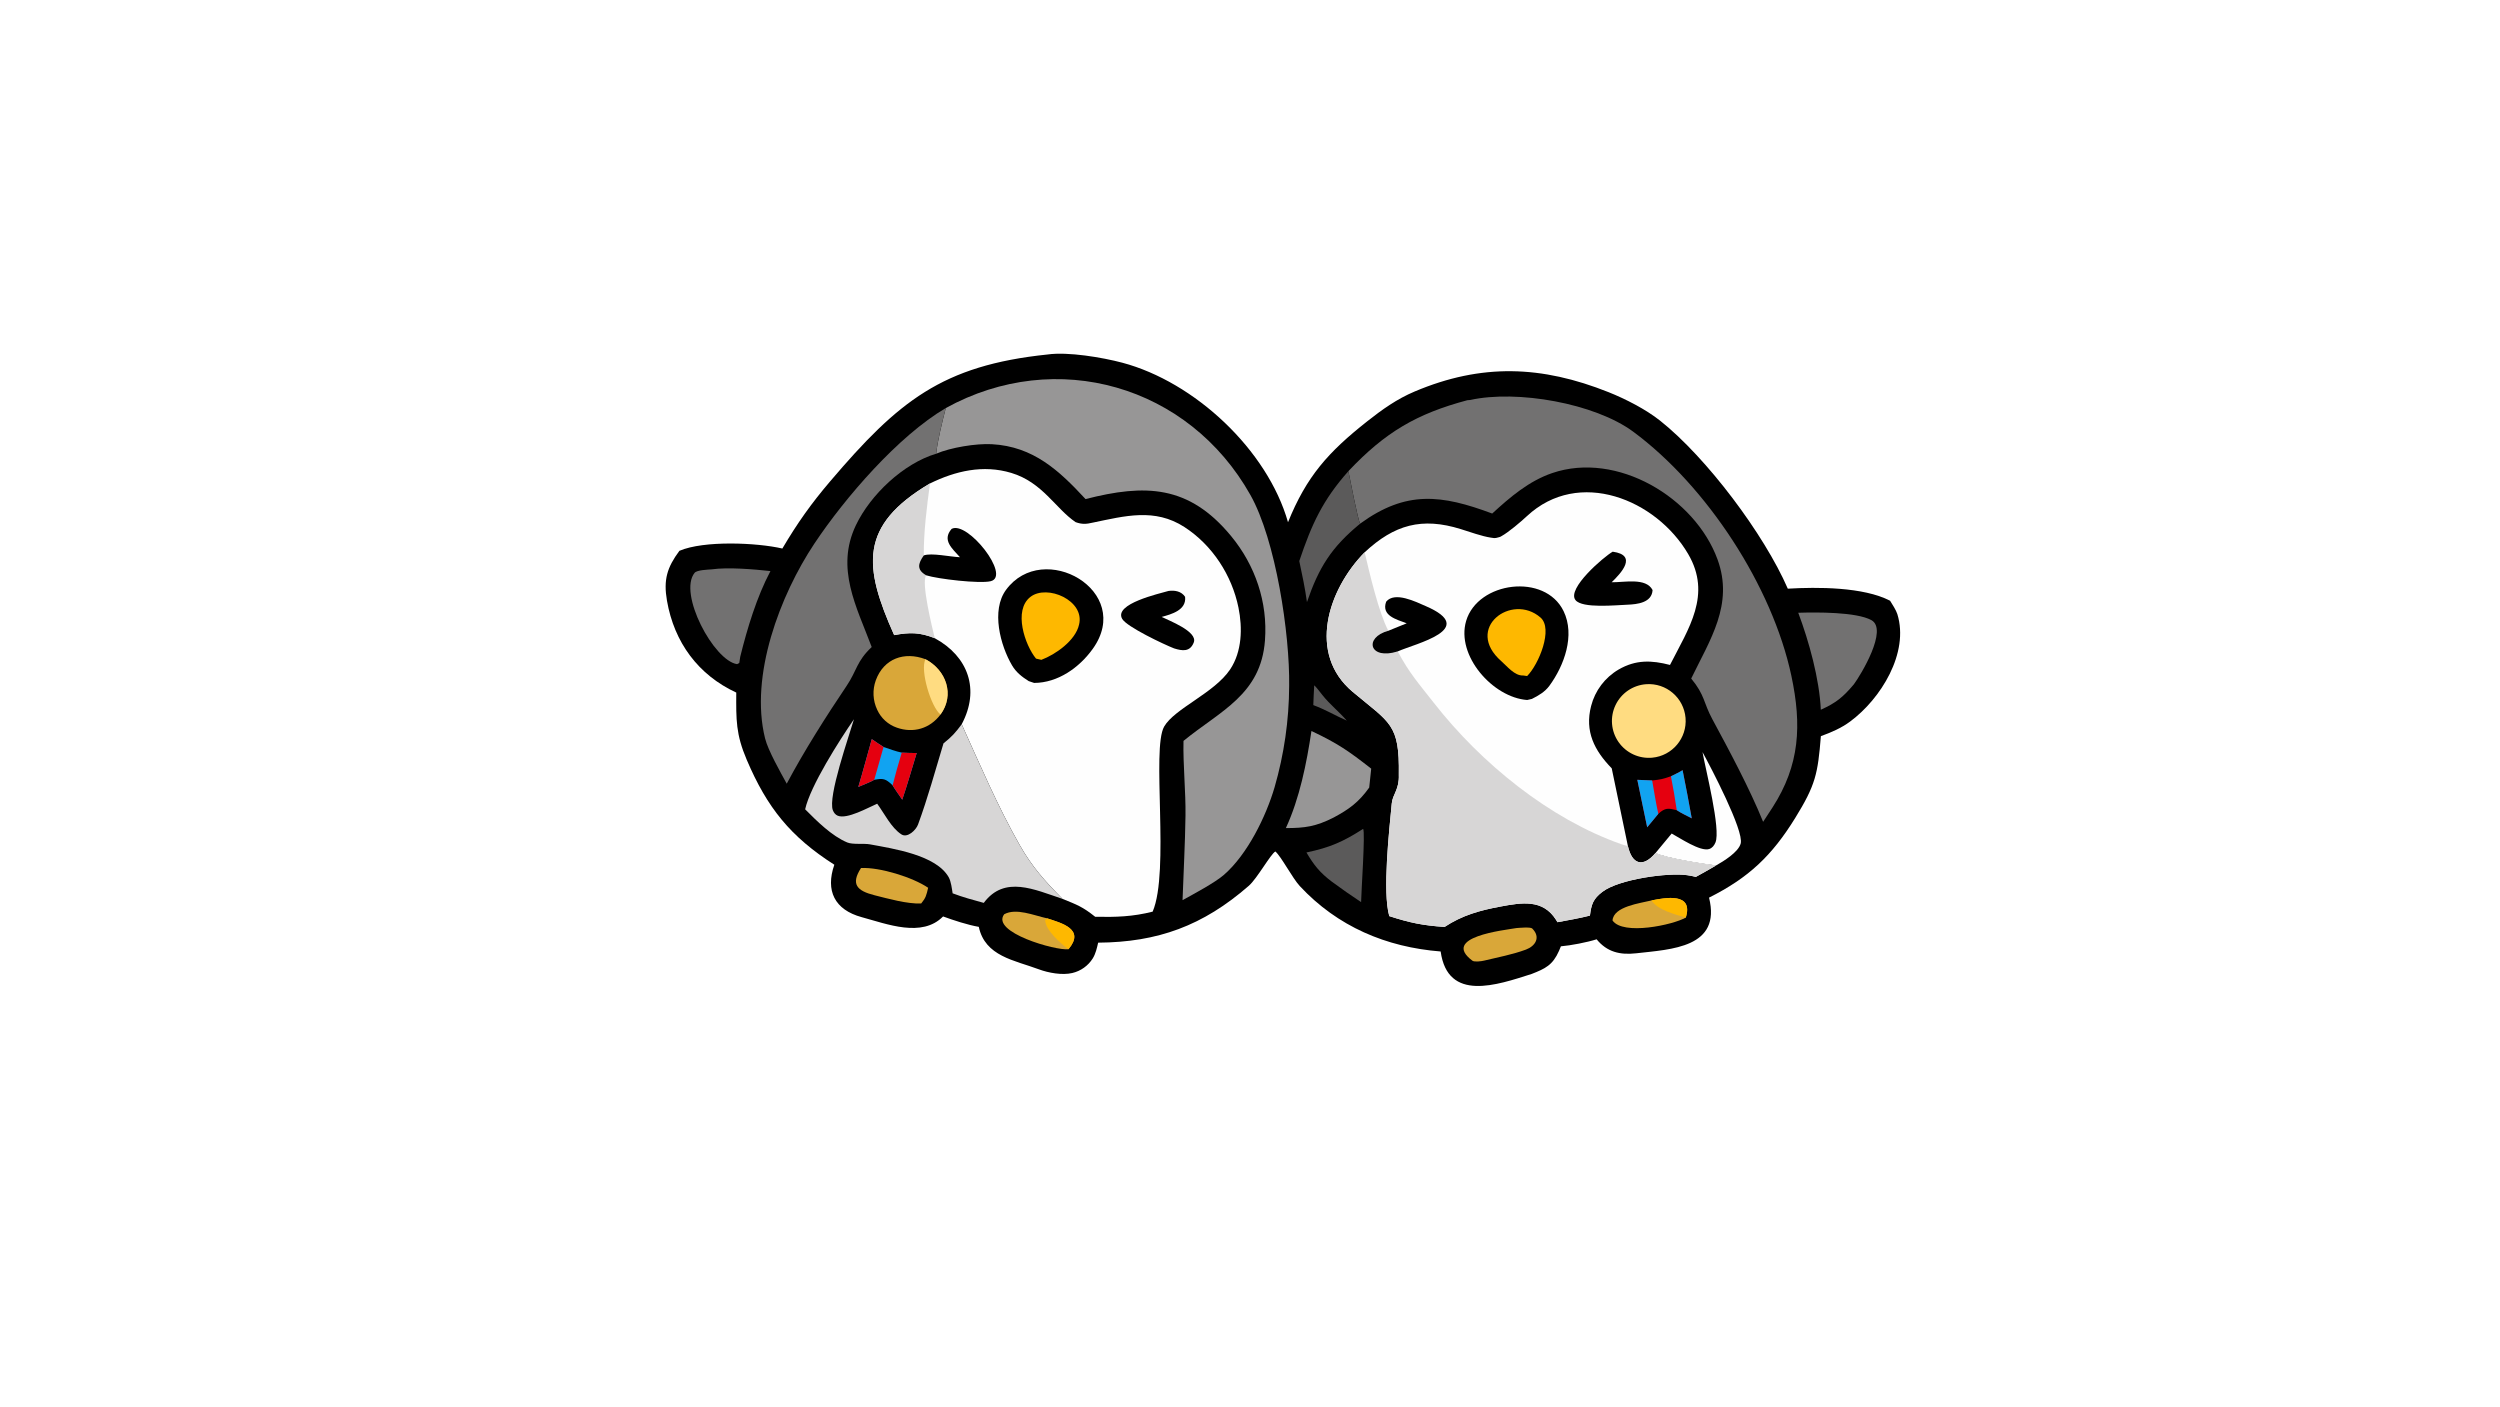
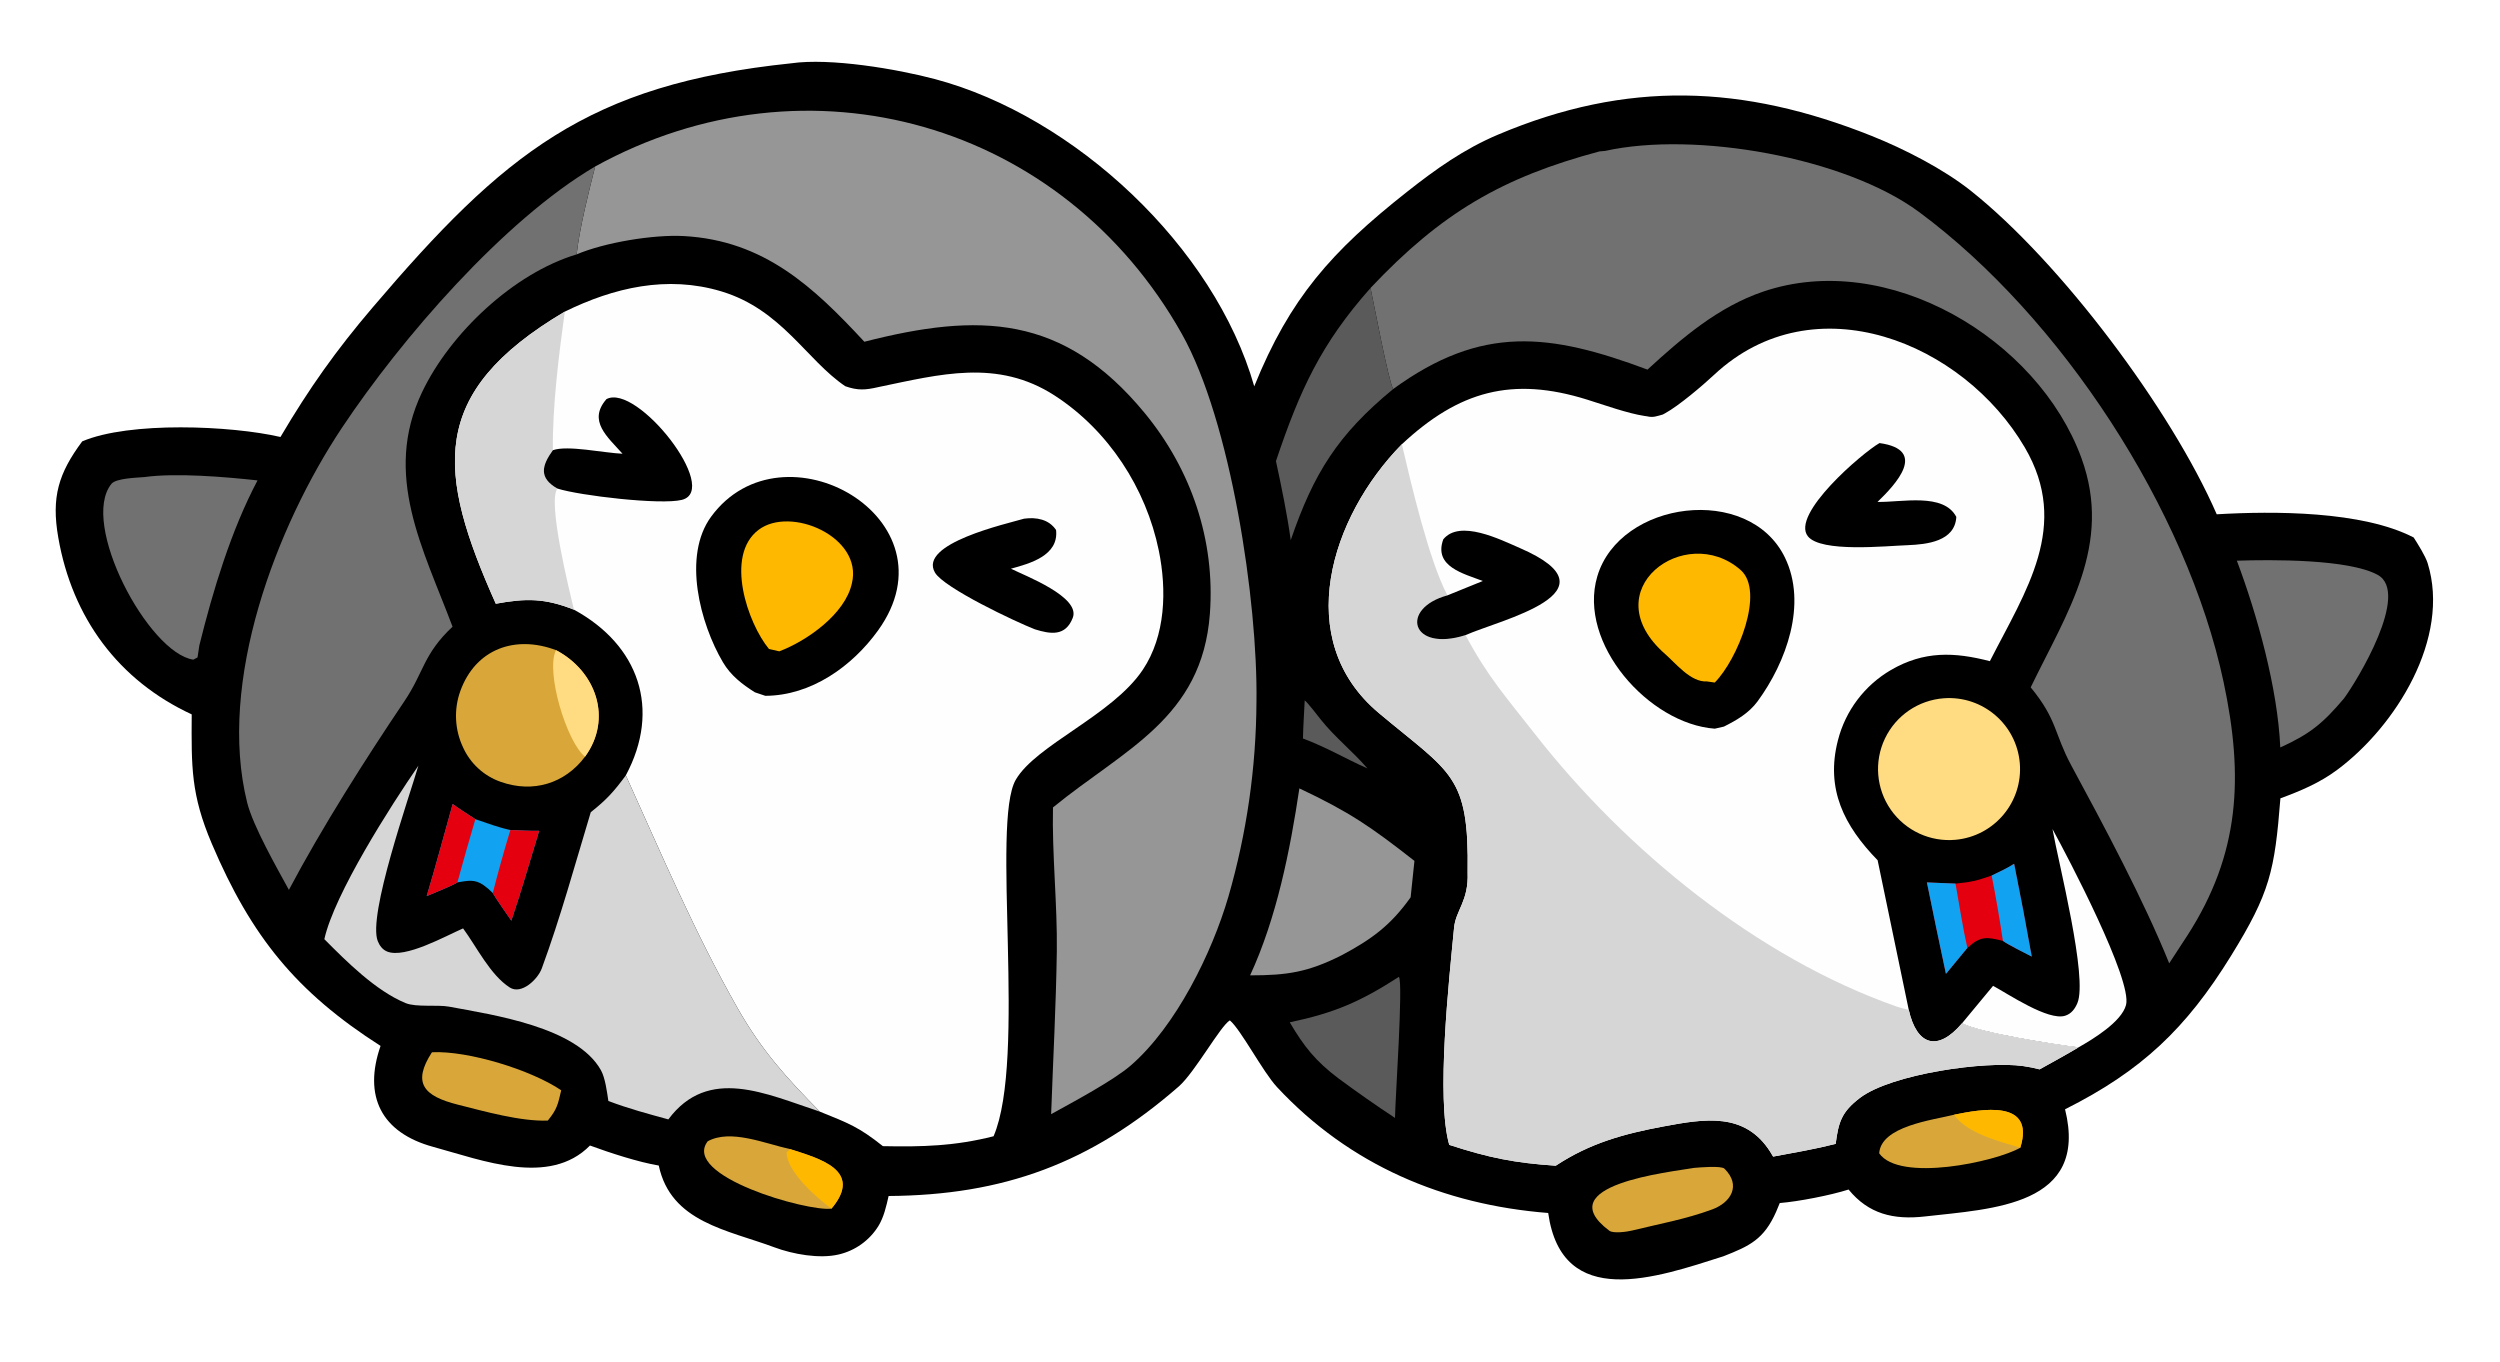
- <svg xmlns="http://www.w3.org/2000/svg" width="1920" height="1080" viewBox="0 0 1920 1080" fill="none">
+ <svg xmlns="http://www.w3.org/2000/svg" viewBox="489 247 997 543" fill="none">
  <path d="M804.519 272.247C820.121 269.991 846.791 274.532 861.888 278.548C917.535 293.353 973.332 345.423 989.192 401.072C1003.4 365.906 1020.01 347.259 1050.1 323.516C1061.58 314.453 1072.8 306.447 1086.44 300.681C1137.97 278.901 1184.08 280.718 1235.4 301.194C1248.42 306.392 1264.03 314.395 1274.95 323.068C1310.76 351.503 1354.91 410.413 1373.03 452.1C1395.7 450.776 1431.01 450.709 1451.58 461.354C1453.25 464.006 1456.25 468.705 1457.15 471.608C1466.4 501.49 1444.41 536.695 1421.02 554.052C1414.02 559.25 1406.49 562.411 1398.43 565.375C1396.12 594.337 1394.34 602.912 1378.7 628.235C1360.83 657.163 1343.08 674.059 1312.54 689.382C1322.12 727.891 1283.59 729.053 1256.67 732.122C1244.15 733.55 1234.19 731.153 1226.21 721.384C1219.11 723.663 1206.2 726.173 1198.77 726.772C1198.31 727.933 1197.83 729.087 1197.33 730.233C1192.47 741.244 1186.77 743.914 1176.26 748.017C1149.73 756.468 1111.9 769.814 1106.42 730.739C1064.68 727.447 1027.23 711.646 998.254 680.511C992.647 674.487 983.896 657.65 979.469 653.926C975.749 656.051 965.472 674.712 959.095 680.279C923.906 710.996 889.086 723.648 843.378 723.965C842.444 728.072 841.495 732.383 839.267 736.005C835.703 741.715 830.017 745.775 823.459 747.29C815.792 749.101 805.238 747.194 797.871 744.448C779.057 737.433 756.525 734.452 751.713 711.819C743.452 710.431 732.149 706.722 724.286 703.834C708.08 720.304 681.319 709.696 661.799 704.383C641.023 698.727 633.801 684.136 640.768 664.109C607.112 642.603 589.212 620.435 573.5 583.539C565.091 563.794 565.337 552.845 565.453 531.896C536.286 518.373 517.803 493.436 512.229 461.312C509.446 445.277 512.291 435.806 521.791 423.02C540.593 414.982 581.199 416.717 600.849 421.269C612.408 401.675 623.075 386.667 637.653 369.558C689.903 308.241 723.398 280.689 804.519 272.247Z" fill="black" />
  <path d="M1152.11 412.318L1153.05 411.81C1158.58 408.774 1167.94 400.807 1172.68 396.388C1212.53 359.239 1271.95 383.508 1296.5 425.467C1314.8 456.728 1296.89 482.537 1282.56 510.676C1268.45 507.022 1256.35 506.511 1243.11 514.191C1232.61 520.32 1224.99 530.401 1221.98 542.182C1216.92 561.72 1224.51 576.412 1237.8 590.068L1250.21 649.735C1253.43 663.988 1261.76 666.544 1271.46 655.088C1278.93 658.98 1308.32 663.508 1317.89 664.696C1313.04 667.616 1307.38 670.65 1302.4 673.462C1300.27 672.9 1298.1 672.465 1295.92 672.159C1280.93 669.974 1243.29 675.268 1230.71 684.866C1223.38 690.454 1222.17 694.595 1221.07 703.174C1212.94 705.248 1204.39 706.711 1196.12 708.249C1195.76 707.606 1195.39 706.973 1194.99 706.353C1184.84 690.385 1168.71 693.183 1152.45 696.209C1136.54 699.169 1123.01 702.909 1109.43 711.884C1092.8 710.767 1082.68 708.686 1066.96 703.568C1061.67 685.082 1066.9 637.752 1068.88 617.01C1069.54 609.979 1074.73 606.363 1074.29 595.034C1074.9 555.802 1067.74 555.56 1038.88 531.356C1004.03 502.134 1019.66 453.102 1048.06 424.165C1070.84 402.911 1092.06 397.038 1121.93 406.364C1128.61 408.45 1138.17 411.89 1144.88 412.89L1145.83 413.023C1148.28 413.623 1149.66 412.982 1152.11 412.318Z" fill="#FEFEFE" />
  <path d="M1066.96 703.568C1061.67 685.082 1066.9 637.752 1068.88 617.01C1069.54 609.979 1074.73 606.363 1074.29 595.034C1074.9 555.802 1067.74 555.56 1038.88 531.356C1004.03 502.134 1019.66 453.102 1048.06 424.165C1051.7 439.757 1058.94 470.738 1066.24 484.426C1047.15 489.605 1051.54 507.225 1073.46 500.282C1082.25 516.859 1089.77 525.182 1101.17 539.764C1137.32 586.016 1189.88 628.95 1245.38 648.419C1246.73 648.891 1248.8 649.439 1250.21 649.735C1253.43 663.988 1261.76 666.544 1271.46 655.088C1278.93 658.98 1308.32 663.508 1317.89 664.696C1313.04 667.616 1307.38 670.65 1302.4 673.462C1300.27 672.9 1298.1 672.465 1295.92 672.159C1280.93 669.974 1243.29 675.268 1230.71 684.866C1223.38 690.454 1222.17 694.595 1221.07 703.174C1212.94 705.248 1204.39 706.711 1196.12 708.249C1195.76 707.606 1195.39 706.973 1194.99 706.353C1184.84 690.385 1168.71 693.183 1152.45 696.209C1136.54 699.169 1123.01 702.909 1109.43 711.884C1092.8 710.767 1082.68 708.686 1066.96 703.568Z" fill="#D7D6D6" />
  <path d="M1080.35 478.699C1072.7 475.766 1060.62 472.951 1064.58 462.088C1071.15 454.017 1087.32 462.175 1095.07 465.535C1135.77 483.169 1087.1 494.2 1073.46 500.282C1051.54 507.225 1047.15 489.605 1066.24 484.426L1080.35 478.699Z" fill="black" />
  <path d="M1172.86 537.598C1146.59 535.691 1118.1 503.575 1126 476.858C1134.94 446.629 1186.48 439.808 1200.83 469.346C1209.84 487.894 1201.33 511.157 1189.89 526.743C1186.41 531.414 1181.64 534.185 1176.49 536.769L1172.86 537.598Z" fill="black" />
  <path d="M1169.71 518.754C1163.29 519.149 1157.26 511.502 1153.1 507.869C1124.08 482.514 1161.02 455.013 1183.12 474.27C1193.01 482.89 1181.87 510.134 1172.84 519.205L1169.71 518.754Z" fill="#FEB800" />
  <path d="M1238.55 423.696C1257.95 426.391 1245.04 440.119 1237.76 447.167C1247.46 447.356 1264.1 443.413 1269.18 453.146C1268.65 462.947 1257.33 464.094 1250.02 464.407C1241.15 464.717 1215.21 467.468 1209.98 460.87C1203.05 452.113 1231.73 427.573 1238.55 423.696Z" fill="black" />
  <path d="M714.242 371.277C733.763 361.7 755.032 356.692 776.67 363.199C800.706 370.428 810.602 390.545 826.078 401.016C831.085 402.795 834.179 402.562 839.362 401.354C863.759 396.324 886.777 389.967 909.614 404.751C931.04 418.622 946.069 441.733 951.142 466.625C954.333 482.283 953.879 500.457 944.743 514.116C932.579 532.301 902.121 544.067 894.077 557.991C884.227 575.043 898.484 669.245 885.239 700.138C869.906 704.039 856.952 704.414 841.101 704.086C831.43 696.392 827.446 694.971 815.939 690.316C802.54 676.741 792.768 665.948 783.173 649.096C766.142 619.182 752.751 587.555 738.577 556.226C752.714 529.783 743.763 504.23 717.904 490.147C706.207 485.513 698.733 485.565 686.725 487.768C663.271 435.273 659.374 403.737 714.242 371.277Z" fill="#FEFEFE" />
  <path d="M714.242 371.277C711.884 388.261 709.259 409.473 709.484 426.542C705.115 432.601 703.706 437.578 711.312 441.844C707.233 446.849 716.03 482.457 717.904 490.147C706.207 485.513 698.733 485.565 686.725 487.768C663.271 435.273 659.374 403.737 714.242 371.277Z" fill="#D7D6D6" />
  <path d="M737.26 427.949C731.344 421.271 723.27 414.876 730.855 406.171C743.016 399.657 776.625 442.379 760.92 446.348C752.578 448.457 720.144 444.659 711.312 441.844C703.706 437.578 705.115 432.601 709.484 426.542C715.384 424.442 729.745 427.635 737.26 427.949Z" fill="black" />
  <path d="M790.057 523.096C784.842 519.812 780.395 516.34 777.308 511.109C768.251 495.762 761.044 468.78 772.626 453.011C801.177 414.135 871.222 453.892 839.168 498.419C828.874 512.719 812.517 524.422 794.205 524.491L790.057 523.096Z" fill="black" />
  <path d="M795.661 505.811C787.17 495.505 777.96 468.676 791.45 458.348C804.237 448.558 833.237 461.158 828.735 479.629C826.063 491.902 810.769 502.605 799.768 506.756L795.661 505.811Z" fill="#FEB800" />
  <path d="M897.406 453.848C902.299 453.179 907.287 454.093 910.156 458.356C911.322 468.623 899.6 471.75 892.165 473.797C897.585 476.533 920.076 485.032 916.813 493.406C913.934 500.797 908.092 499.969 901.687 497.964C894.006 494.967 865.474 481.493 861.873 475.354C855.049 463.721 890.625 455.87 897.406 453.848Z" fill="black" />
  <path d="M726.361 313.382C811.358 266.583 913.031 296.001 960.321 380.155C979.822 414.858 990.647 486.845 990.078 526.82C989.955 553.144 986.187 579.325 978.88 604.615C972.297 627.093 958.007 656.236 939.963 671.902C933.02 677.93 916.777 686.58 908.196 691.32C908.952 669.851 910.157 647.772 910.459 626.387C910.719 607.981 908.501 587.511 908.929 569.004C937.279 545.805 968.415 533.541 971.505 491.746C973.671 462.44 964.05 434.214 945.479 411.692C913.023 372.332 879.437 371.598 833.701 383.289C813.485 361.478 793.765 342.909 761.725 341.143C749.633 340.477 730.155 343.686 718.959 348.449C720.086 338.208 723.787 323.474 726.361 313.382Z" fill="#979696" />
  <path d="M1129.08 307.194C1164.99 299.201 1224.82 309.735 1254.3 331.53C1310.89 373.374 1361.15 450.289 1375.77 519.006C1383.82 556.83 1382.31 587.521 1361.3 620.109C1358.91 623.807 1356.5 627.494 1354.08 631.167C1343.86 605.891 1328.08 576.385 1315.08 552.349C1308.15 539.536 1309.49 534.015 1298.84 521.124C1313.2 491.438 1331.68 464.256 1319.08 429.691C1301.74 382.14 1241.89 346.36 1192.13 363.305C1174.24 369.397 1159.8 381.739 1146.02 394.399C1107.07 379.862 1079.98 376.404 1044.6 402.147C1042.72 399.017 1036.85 367.814 1035.56 361.858C1063.86 331.838 1088.13 317.725 1126.9 307.374L1129.08 307.194Z" fill="#727171" />
  <path d="M604.211 601.884C599.496 593.233 589.899 576.44 587.568 567.065C575.586 518.865 599.144 456.966 625.443 417.486C649.012 382.103 689.907 334.809 726.361 313.382C723.787 323.474 720.086 338.208 718.959 348.449C693.817 355.992 668.51 379.907 657.315 403.411C641.559 436.49 657.786 465.818 669.474 496.928C657.773 507.909 658.125 514.988 650.259 526.663C634.563 549.961 617.372 577.038 604.211 601.884Z" fill="#727171" />
  <path d="M618.35 621.544C622.297 603.617 644.788 568.394 655.847 552.361C652.187 564.912 635.559 612.141 639.657 622.326C640.385 624.135 641.553 625.722 643.378 626.47C650.53 629.401 666.724 620.254 673.678 617.245C679.126 624.641 684.496 635.808 692.292 640.811C696.966 643.811 703.481 637.508 705.054 633.23C712.512 612.953 718.341 591.659 724.598 570.91C730.953 565.897 733.942 562.517 738.577 556.226C752.751 587.555 766.142 619.182 783.173 649.096C792.768 665.948 802.54 676.741 815.939 690.316C794.443 683.221 771.459 672.025 755.536 693.419C747.299 691.146 739.63 689.124 731.615 686.066C731.086 682.544 730.379 676.888 728.647 673.794C719.016 656.587 685.894 651.773 668.08 648.455C663.476 647.598 654.976 648.78 650.744 647.032C638.875 642.131 627.196 630.458 618.35 621.544Z" fill="#D7D6D6" />
  <path d="M546.55 437.261C559.2 435.501 578.811 437.176 591.707 438.586C581.156 458.493 573.913 482.547 568.495 504.403L567.775 509.182L566.089 510.07C548.177 507.421 520.653 455.726 533.455 439.943C535.276 437.699 543.755 437.505 546.55 437.261Z" fill="#727171" />
  <path d="M1381.06 470.603C1394.78 470.149 1425.65 469.919 1437.21 476.252C1450.29 483.418 1429.13 518.304 1423.78 525.539C1415.38 535.48 1410.16 539.757 1398.38 545.084C1397.35 521.594 1389.28 492.463 1381.06 470.603Z" fill="#727171" />
  <path d="M1007.19 561.411C1027.09 570.782 1035.75 576.745 1053.08 590.323L1051.56 604.848C1043.54 616.102 1036.05 621.54 1024.2 627.882C1010.66 634.734 1002.31 635.975 987.541 635.974C998.112 613.104 1003.48 586.221 1007.19 561.411Z" fill="#979696" />
  <path d="M722.313 548.754C714.22 559.561 701.507 563.318 688.76 558.828C682.083 556.519 676.644 551.574 673.711 545.148C670.327 538.047 669.93 529.887 672.61 522.492C678.749 505.699 694.56 500.171 710.744 506.277C726.76 514.725 733.366 533.601 722.313 548.754Z" fill="#D9A739" />
  <path d="M710.744 506.277C726.76 514.725 733.366 533.601 722.313 548.754C715.066 543.085 706.441 514.842 710.744 506.277Z" fill="#FFDC81" />
  <path d="M1264.23 525.468C1279.71 524.343 1293.22 535.899 1294.5 551.374C1295.78 566.848 1284.36 580.468 1268.9 581.905C1258.76 582.848 1248.89 578.273 1243.06 569.922C1237.23 561.572 1236.33 550.733 1240.71 541.538C1245.09 532.342 1254.07 526.206 1264.23 525.468Z" fill="#FFDC81" />
  <path d="M1035.56 361.858C1036.85 367.814 1042.72 399.017 1044.6 402.147C1022.5 420.338 1012.88 435.755 1003.75 462.408C1002.28 451.861 1000.09 441.299 997.847 430.893C1007.43 402.403 1015.84 384.089 1035.56 361.858Z" fill="#5B5A5A" />
  <path d="M1283.84 640.153C1289.86 643.382 1305.86 654.243 1312.62 652.062C1315.05 651.278 1316.48 649.342 1317.45 647.073C1321.73 637.011 1309.87 590.923 1307.53 577.619C1313.69 588.831 1339.45 637.898 1336.86 647.79C1335.1 654.518 1323.57 661.484 1317.89 664.696C1308.32 663.508 1278.93 658.98 1271.46 655.088L1283.84 640.153Z" fill="#FEFEFE" />
  <path d="M1046.89 636.563C1048.66 638.988 1045.39 685.538 1045.33 692.84C1037.7 687.794 1030.2 682.551 1022.84 677.117C1013.63 670.163 1009.06 664.383 1003.35 654.703C1021.29 650.916 1031.45 646.502 1046.89 636.563Z" fill="#5B5A5A" />
  <path d="M669.528 567.643C672.254 569.63 675.71 571.792 678.571 573.688C682.912 575.162 688.125 577.105 692.535 578.012C696.294 578.161 700.285 578.389 704.024 578.326C700.474 589.859 696.777 602.852 692.919 614.171C690.766 610.975 687.398 606.318 685.515 603.139C684.415 602.003 683.216 600.968 681.931 600.047C678.336 597.498 675.554 598.222 671.406 598.897C670.135 599.905 661.222 603.501 659.16 604.374C662.768 592.419 666.132 579.71 669.528 567.643Z" fill="#11A3F1" />
  <path d="M692.535 578.012C696.294 578.161 700.285 578.389 704.024 578.326C700.474 589.859 696.777 602.852 692.919 614.171C690.766 610.975 687.398 606.318 685.515 603.139C687.665 594.712 690.006 586.334 692.535 578.012Z" fill="#E5000F" />
  <path d="M669.528 567.643C672.254 569.63 675.71 571.792 678.571 573.688C676.11 582.07 673.721 590.473 671.406 598.897C670.135 599.905 661.222 603.501 659.16 604.374C662.768 592.419 666.132 579.71 669.528 567.643Z" fill="#E5000F" />
  <path d="M1283.27 596.17C1286.27 594.703 1289.42 593.271 1292.23 591.471C1294.71 603.783 1297.06 616.123 1299.26 628.489C1296.45 627.024 1290.08 623.916 1287.76 622.221C1281.29 620.636 1278.88 620.17 1273.58 625.029L1265.04 635.38C1262.45 623.235 1259.92 611.077 1257.45 598.906L1268.85 599.382C1275.25 598.749 1277.19 598.284 1283.27 596.17Z" fill="#E5000F" />
  <path d="M1257.45 598.906L1268.85 599.382C1270.3 607.411 1271.8 617.204 1273.58 625.029L1265.04 635.38C1262.45 623.235 1259.92 611.077 1257.45 598.906Z" fill="#11A3F1" />
  <path d="M1283.27 596.17C1286.27 594.703 1289.42 593.271 1292.23 591.471C1294.71 603.783 1297.06 616.123 1299.26 628.489C1296.45 627.024 1290.08 623.916 1287.76 622.221C1286.47 613.502 1284.98 604.816 1283.27 596.17Z" fill="#11A3F1" />
  <path d="M820.575 729.006C811.047 730.278 760.668 715.98 771.238 702.139C780.395 697.161 793.843 703.003 804.151 705.282C815.702 709.027 833.488 713.713 820.575 729.006Z" fill="#D9A739" />
  <path d="M820.575 729.006C814.727 724.749 802.706 714.203 802.704 706.548L804.151 705.282C815.702 709.027 833.488 713.713 820.575 729.006Z" fill="#FEB800" />
  <path d="M661.262 666.64C675.666 665.91 700.982 673.743 712.81 681.805C711.505 687.486 711.098 689.46 707.458 693.889C696.64 694.297 682.176 690.202 671.586 687.536C658.039 684.126 653.258 678.992 661.262 666.64Z" fill="#D9A739" />
  <path d="M1268.3 691.55C1278.88 689.397 1300.8 685.191 1294.69 704.708C1284.82 710.353 1246.52 718.602 1238.42 706.934C1239.17 696.128 1259.48 693.739 1268.3 691.55Z" fill="#D9A739" />
  <path d="M1268.3 691.55C1278.88 689.397 1300.8 685.191 1294.69 704.708C1286.35 702.191 1273.28 698.987 1268.3 691.55Z" fill="#FEB800" />
  <path d="M1164.6 712.756C1166.6 712.582 1175.44 711.798 1176.72 713.071C1183.51 719.782 1179.22 726.577 1171.88 729.299C1161.31 733.213 1150.45 735.141 1139.75 737.766C1137.92 738.222 1132.39 739.005 1130.81 737.819C1106.33 719.496 1155.25 714.411 1164.6 712.756Z" fill="#D9A739" />
  <path d="M1009.32 526.309C1010.63 527.345 1014.29 532.148 1015.66 533.876C1021.28 540.975 1028.54 546.685 1034.34 553.454C1025.33 549.453 1018.39 545.188 1008.62 541.511C1008.73 536.559 1009.08 531.285 1009.32 526.309Z" fill="#5B5A5A" />
</svg>
